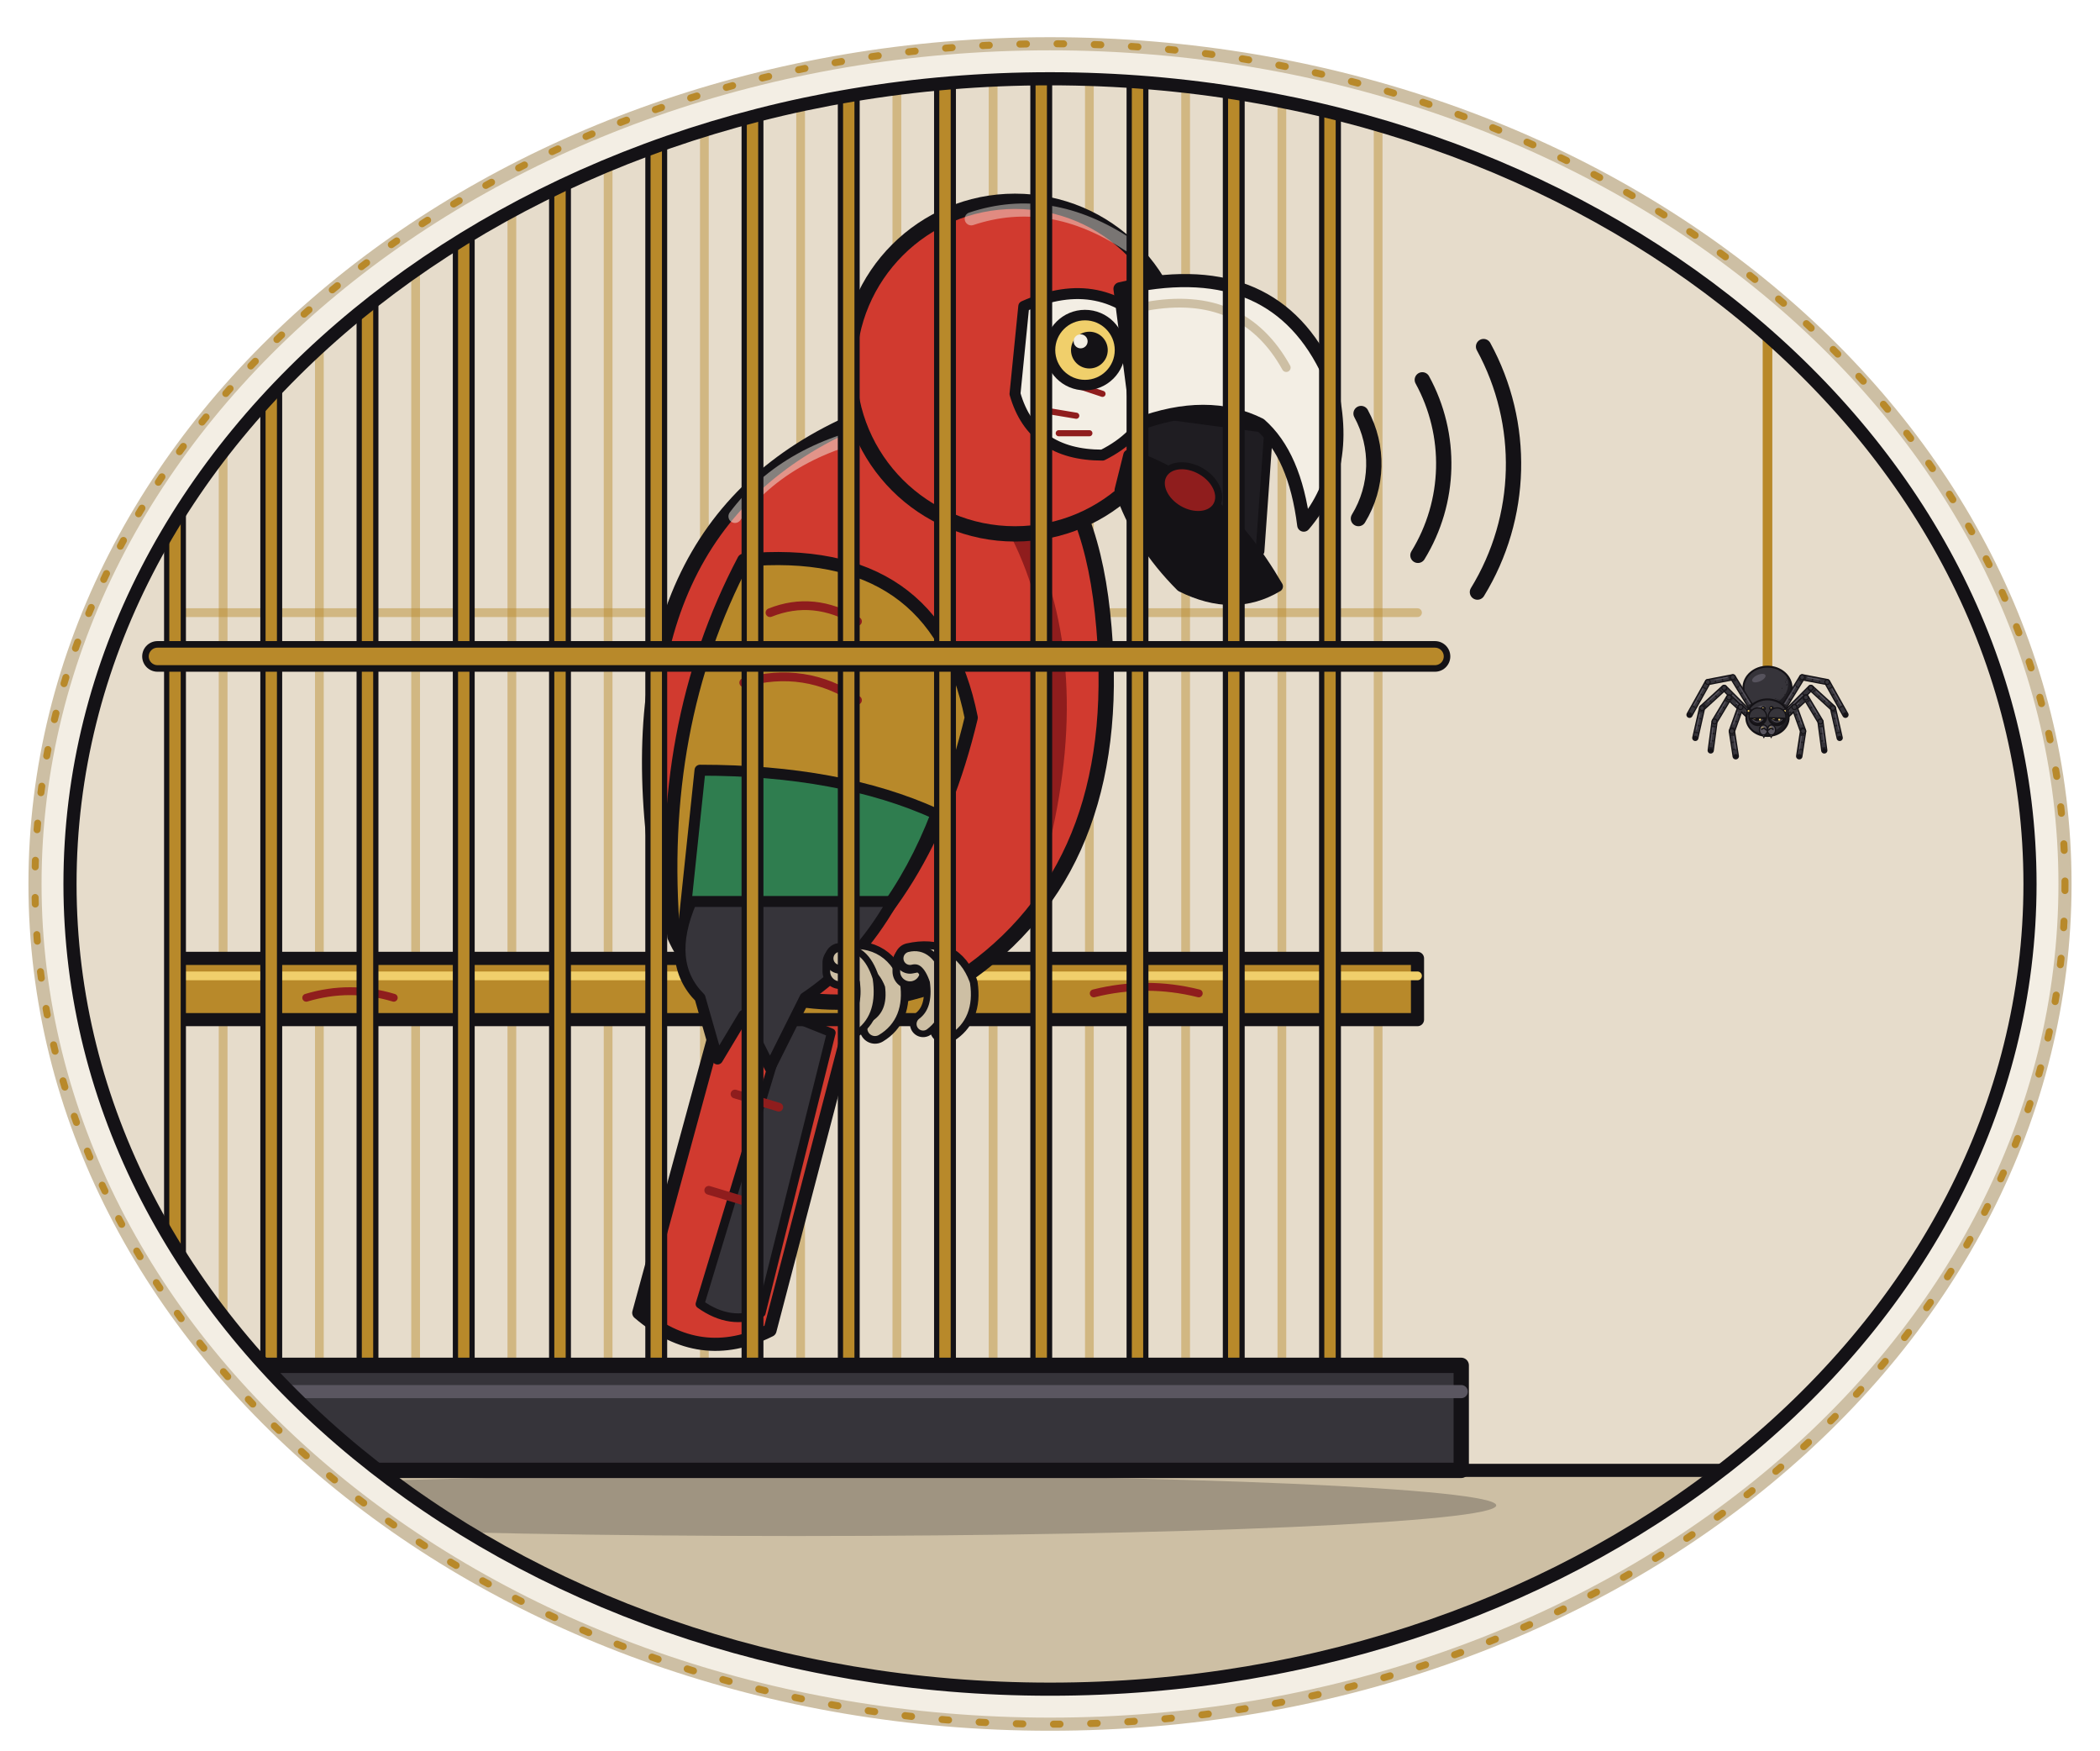
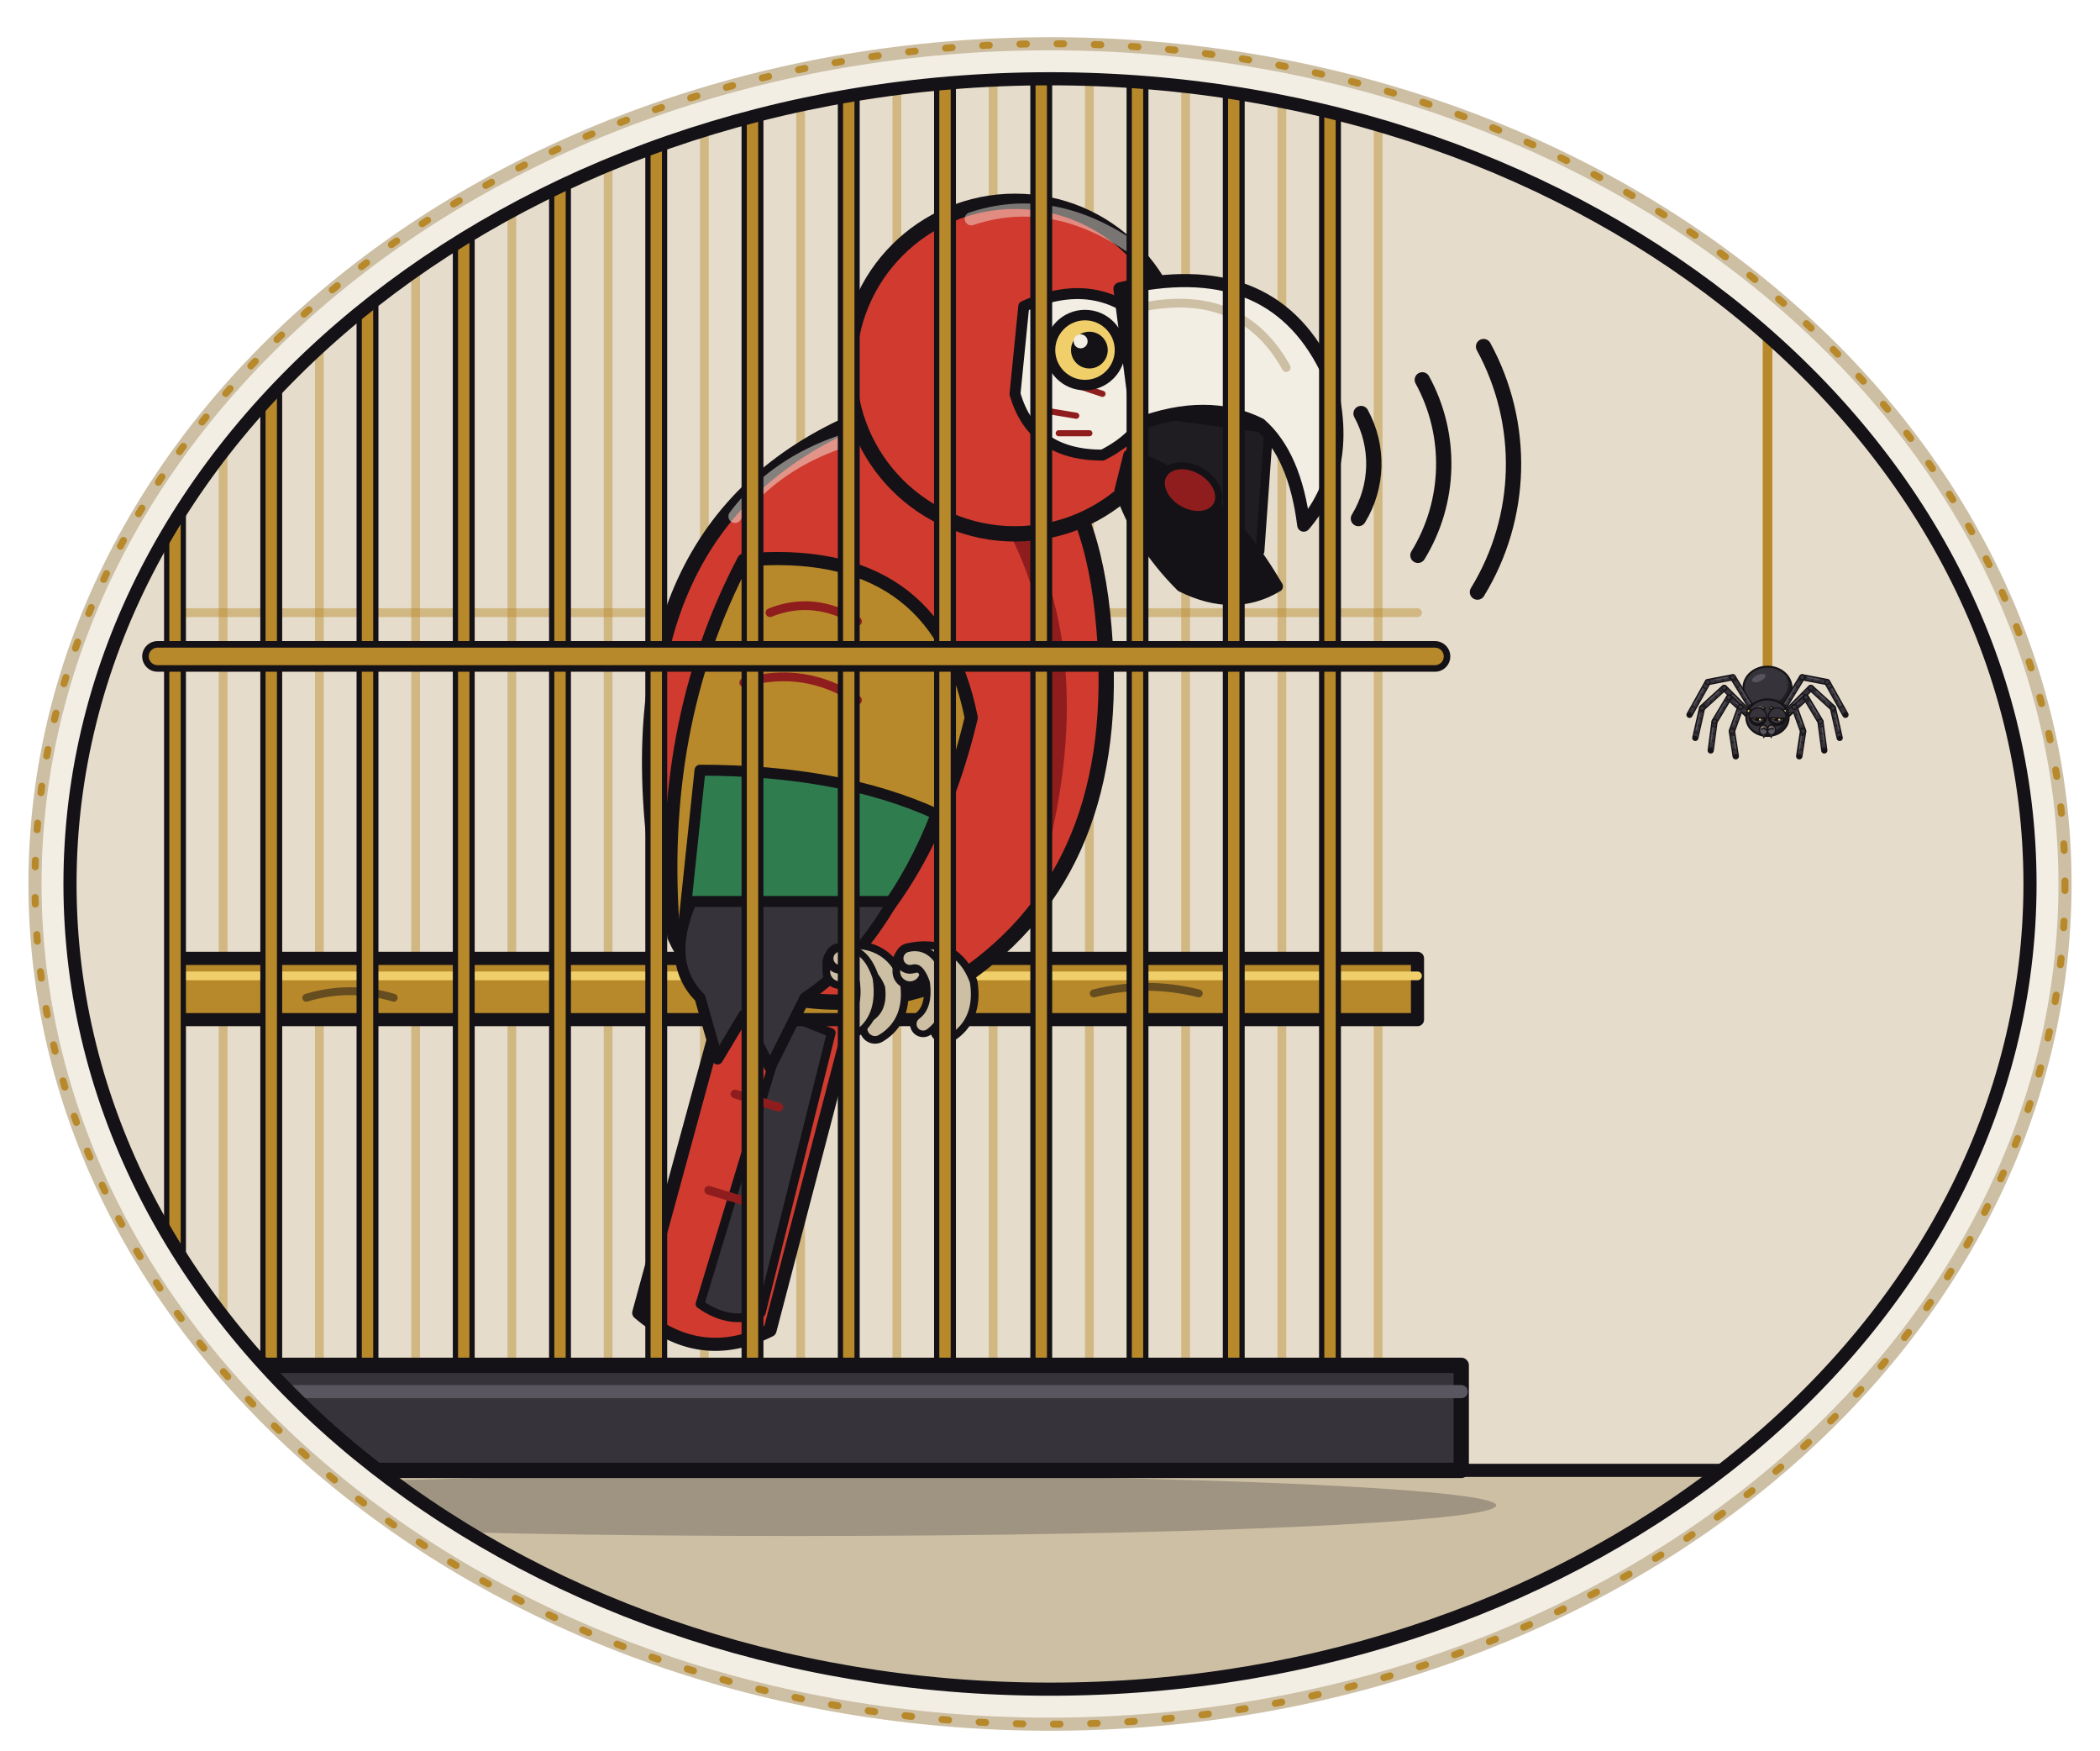
<svg xmlns="http://www.w3.org/2000/svg" viewBox="0 0 480 400" role="img" aria-labelledby="creature-parrot-title">
  <clipPath id="cr-parrot-ov0">
    <ellipse cx="240" cy="202" rx="224" ry="184" fill="#000" />
  </clipPath>
  <ellipse cx="240" cy="202" rx="232" ry="192" fill="#f3eee4" stroke="#cdbfa4" stroke-width="3" />
  <ellipse cx="240" cy="202" rx="224" ry="184" fill="#e6dccb" stroke="#cdbfa4" stroke-width="2.5" />
  <g clip-path="url(#cr-parrot-ov0)">
    <path d="M0 336 H480 V400 H0 Z" fill="#cdbfa4" />
    <path d="M0 336 L480 336" stroke="#141216" stroke-width="3" stroke-linecap="round" />
    <ellipse cx="182" cy="344" rx="160" ry="7" fill="#141216" opacity="0.25" />
    <path d="M51 -10 V312M73 -10 V312M95 -10 V312M117 -10 V312M139 -10 V312M161 -10 V312M183 -10 V312M205 -10 V312M227 -10 V312M249 -10 V312M271 -10 V312M293 -10 V312M315 -10 V312" fill="none" stroke="#b8892a" stroke-width="2" stroke-linecap="round" stroke-linejoin="round" opacity="0.45" />
    <path d="M40 140 H324" fill="none" stroke="#b8892a" stroke-width="2" stroke-linecap="round" stroke-linejoin="round" opacity="0.45" />
    <path d="M170 212 L146 300 Q160 312 176 304 L198 220 Z" fill="#d13a2f" stroke="#141216" stroke-width="3" stroke-linecap="round" stroke-linejoin="round" />
    <path d="M180 232 L160 298 Q167 303 174 300 L190 236 Z" fill="#36343a" stroke="#141216" stroke-width="2" stroke-linecap="round" stroke-linejoin="round" />
    <path d="M168 250 l10 3 M162 272 l10 3" fill="none" stroke="#8f1d1d" stroke-width="2" stroke-linecap="round" stroke-linejoin="round" />
    <path d="M40 219 H324 V233 H40 Z" fill="#b8892a" stroke="#141216" stroke-width="3" stroke-linecap="round" stroke-linejoin="round" />
    <path d="M40 223 H324" fill="none" stroke="#f0cf6b" stroke-width="2" stroke-linecap="round" stroke-linejoin="round" />
-     <path d="M70 228 q10 -3 20 0 M250 227 q12 -3 24 0" fill="none" stroke="#8f1d1d" stroke-width="1.8" stroke-linecap="round" stroke-linejoin="round" />
+     <path d="M70 228 q10 -3 20 0 M250 227 q12 -3 24 0" fill="none" stroke="#141216" stroke-width="1.8" stroke-linecap="round" stroke-linejoin="round" opacity="0.5" />
    <path d="M150 196 Q140 120 196 96 Q246 84 252 140 Q258 196 222 222 Q190 236 164 222 Z" fill="#d13a2f" stroke="#141216" stroke-width="3.5" stroke-linecap="round" stroke-linejoin="round" />
    <path d="M232 120 Q248 150 238 192" fill="none" stroke="#8f1d1d" stroke-width="4" stroke-linecap="round" stroke-linejoin="round" />
    <path d="M168 118 Q180 102 204 98" fill="none" stroke="#f3eee4" stroke-width="3" stroke-linecap="round" stroke-linejoin="round" opacity="0.5" />
    <path d="M170 128 Q214 124 222 164 Q212 206 184 226 Q162 232 154 214 Q150 166 170 128 Z" fill="#b8892a" stroke="#141216" stroke-width="3" stroke-linecap="round" stroke-linejoin="round" />
    <path d="M160 176 Q192 176 214 186 Q204 212 184 226 Q164 230 156 214 Z" fill="#2f7d4f" stroke="#141216" stroke-width="2.5" stroke-linecap="round" stroke-linejoin="round" />
    <path d="M158 206 Q184 206 204 206 Q196 220 184 228 L176 244 L170 232 L164 242 L160 228 Q152 220 158 206 Z" fill="#36343a" stroke="#141216" stroke-width="2.5" stroke-linecap="round" stroke-linejoin="round" />
    <path d="M176 140 q10 -4 20 2 M170 156 q14 -4 26 4" fill="none" stroke="#8f1d1d" stroke-width="2" stroke-linecap="round" stroke-linejoin="round" />
    <circle cx="232" cy="84" r="38" fill="#d13a2f" stroke="#141216" stroke-width="3.5" />
    <path d="M222 50 Q240 44 258 56" fill="none" stroke="#f3eee4" stroke-width="3" stroke-linecap="round" stroke-linejoin="round" opacity="0.45" />
    <path d="M234 70 Q252 62 264 76 Q268 96 252 104 Q236 104 232 90 Z" fill="#f3eee4" stroke="#141216" stroke-width="2.5" stroke-linecap="round" stroke-linejoin="round" />
    <path d="M240 94 l6 1 M242 99 l7 0 M246 88 l6 2" fill="none" stroke="#8f1d1d" stroke-width="1.4" stroke-linecap="round" stroke-linejoin="round" />
    <circle cx="248" cy="80" r="8" fill="#f0cf6b" stroke="#141216" stroke-width="2.4" />
    <circle cx="249" cy="80" r="4.2" fill="#141216" />
    <circle cx="247" cy="78" r="1.6" fill="#f3eee4" />
    <path d="M260 94 L290 98 L288 126 L258 110 Z" fill="#1f1d22" stroke="#141216" stroke-width="2" stroke-linecap="round" stroke-linejoin="round" />
    <path d="M258 104 Q278 110 292 134 Q282 140 270 134 Q260 124 256 112 Z" fill="#141216" stroke="#141216" stroke-width="2.5" stroke-linecap="round" stroke-linejoin="round" />
    <ellipse cx="272" cy="112" rx="7" ry="5" fill="#8f1d1d" stroke="#141216" stroke-width="1.6" transform="rotate(30 272 112)" />
    <path d="M256 66 Q290 58 303 84 Q310 106 298 120 Q296 104 288 97 Q276 91 260 97 Z" fill="#f3eee4" stroke="#141216" stroke-width="3" stroke-linecap="round" stroke-linejoin="round" />
    <path d="M262 70 Q284 66 294 84" fill="none" stroke="#cdbfa4" stroke-width="2" stroke-linecap="round" stroke-linejoin="round" />
    <path d="M192 222 L192 220" fill="none" stroke="#141216" stroke-width="8" stroke-linecap="round" stroke-linejoin="round" />
    <path d="M192 222 L192 220" fill="none" stroke="#cdbfa4" stroke-width="4.5" stroke-linecap="round" stroke-linejoin="round" />
    <path d="M192 219 Q201 217 204 225 Q205 232 200 235" fill="none" stroke="#141216" stroke-width="7" stroke-linecap="round" stroke-linejoin="round" />
    <path d="M192 219 Q201 217 204 225 Q205 232 200 235" fill="none" stroke="#cdbfa4" stroke-width="3.5" stroke-linecap="round" stroke-linejoin="round" />
    <path d="M192 219 Q196 218 198 224 Q199 231 195 234" fill="none" stroke="#141216" stroke-width="6" stroke-linecap="round" stroke-linejoin="round" />
    <path d="M192 219 Q196 218 198 224 Q199 231 195 234" fill="none" stroke="#cdbfa4" stroke-width="3" stroke-linecap="round" stroke-linejoin="round" />
    <path d="M208 222 L208 220" fill="none" stroke="#141216" stroke-width="8" stroke-linecap="round" stroke-linejoin="round" />
    <path d="M208 222 L208 220" fill="none" stroke="#cdbfa4" stroke-width="4.5" stroke-linecap="round" stroke-linejoin="round" />
    <path d="M208 219 Q217 217 220 225 Q221 232 216 235" fill="none" stroke="#141216" stroke-width="7" stroke-linecap="round" stroke-linejoin="round" />
    <path d="M208 219 Q217 217 220 225 Q221 232 216 235" fill="none" stroke="#cdbfa4" stroke-width="3.5" stroke-linecap="round" stroke-linejoin="round" />
    <path d="M208 219 Q212 218 214 224 Q215 231 211 234" fill="none" stroke="#141216" stroke-width="6" stroke-linecap="round" stroke-linejoin="round" />
    <path d="M208 219 Q212 218 214 224 Q215 231 211 234" fill="none" stroke="#cdbfa4" stroke-width="3" stroke-linecap="round" stroke-linejoin="round" />
    <path d="M40 -10 V312M62 -10 V312M84 -10 V312M106 -10 V312M128 -10 V312M150 -10 V312M172 -10 V312M194 -10 V312M216 -10 V312M238 -10 V312M260 -10 V312M282 -10 V312M304 -10 V312" fill="none" stroke="#141216" stroke-width="5" stroke-linecap="round" stroke-linejoin="round" />
    <path d="M40 -10 V312M62 -10 V312M84 -10 V312M106 -10 V312M128 -10 V312M150 -10 V312M172 -10 V312M194 -10 V312M216 -10 V312M238 -10 V312M260 -10 V312M282 -10 V312M304 -10 V312" fill="none" stroke="#b8892a" stroke-width="2.6" stroke-linecap="round" stroke-linejoin="round" />
    <path d="M36 150 H328" fill="none" stroke="#141216" stroke-width="7" stroke-linecap="round" stroke-linejoin="round" />
    <path d="M36 150 H328" fill="none" stroke="#b8892a" stroke-width="4" stroke-linecap="round" stroke-linejoin="round" />
    <path d="M30 312 H334 V336 H30 Z" fill="#36343a" stroke="#141216" stroke-width="3.5" stroke-linecap="round" stroke-linejoin="round" />
    <path d="M30 318 H334" fill="none" stroke="#5a5660" stroke-width="3" stroke-linecap="round" stroke-linejoin="round" />
    <path d="M311.1 94.5 A24 24 0 0 1 310.5 118.5" fill="none" stroke="#141216" stroke-width="3.5" stroke-linecap="round" stroke-linejoin="round" />
    <path d="M325.1 86.8 A40 40 0 0 1 324.1 126.9" fill="none" stroke="#141216" stroke-width="3.5" stroke-linecap="round" stroke-linejoin="round" />
    <path d="M339.1 79.2 A56 56 0 0 1 337.7 135.3" fill="none" stroke="#141216" stroke-width="3.5" stroke-linecap="round" stroke-linejoin="round" />
    <path d="M404 0 V154.3" fill="none" stroke="#b8892a" stroke-width="2.2" stroke-linecap="round" stroke-linejoin="round" />
  </g>
  <ellipse cx="240" cy="202" rx="224" ry="184" fill="none" stroke="#141216" stroke-width="3" />
  <ellipse cx="240" cy="202" rx="232" ry="192" fill="none" stroke="#b8892a" stroke-width="1.6" stroke-dasharray="1.5 7" stroke-linecap="round" />
  <g transform="translate(404 164) rotate(0) scale(0.11 0.11)">
    <g transform="rotate(0 0 -62)">
      <clipPath id="cr-parrot-c1">
        <ellipse cx="0" cy="-62" rx="50" ry="44" fill="#000" />
      </clipPath>
      <ellipse cx="0" cy="-62" rx="50" ry="44" fill="#1f1d22" />
      <g clip-path="url(#cr-parrot-c1)">
        <ellipse cx="-8" cy="-69.9" rx="51" ry="44.9" fill="#36343a" />
        <path d="M23.9 -36.9h0M36 -48.1h0M24.5 -97.9h0M5 -29.3h0M-25.9 -30.8h0M30.2 -61h0M40 -67.5h0M40.6 -69.2h0M37.2 -73.8h0M19.5 -35.4h0M-27.3 -31.3h0M-28.1 -30.4h0M-18.5 -33.8h0M17.1 -39.4h0M40.7 -81.2h0M20.8 -37.3h0M38.8 -78.1h0" stroke="#1f1d22" stroke-width="1.9" stroke-linecap="round" />
        <ellipse cx="-18" cy="-82.2" rx="15" ry="7" fill="#5a5660" transform="rotate(-24 -18 -82.2)" opacity="0.9" />
      </g>
      <ellipse cx="0" cy="-62" rx="50" ry="44" fill="none" stroke="#141216" stroke-width="4" />
    </g>
    <g>
      <path d="M28 -12 L72 -84 L124 -74 L162 -6" fill="none" stroke="#141216" stroke-width="13" stroke-linecap="round" stroke-linejoin="round" />
      <path d="M28 -12 L72 -84 L124 -74 L162 -6" fill="none" stroke="#36343a" stroke-width="8" stroke-linecap="round" stroke-linejoin="round" />
      <path d="M28 -12 L72 -84 L124 -74 L162 -6" fill="none" stroke="#1f1d22" stroke-width="8" stroke-dasharray="3 12" stroke-linejoin="round" />
      <path d="M36.2 -28.8 L58.2 -64.8M83.8 -83.5 L109.8 -78.5M133.9 -59.9 L152.9 -25.9" stroke="#5a5660" stroke-width="2.1" stroke-linecap="round" fill="none" />
      <circle cx="72" cy="-84" r="5" fill="#36343a" stroke="#141216" stroke-width="2.2" />
      <circle cx="124" cy="-74" r="5" fill="#36343a" stroke="#141216" stroke-width="2.2" />
      <circle cx="162" cy="-6" r="4.4" fill="#141216" />
    </g>
    <g>
      <path d="M-28 -12 L-72 -84 L-124 -74 L-162 -6" fill="none" stroke="#141216" stroke-width="13" stroke-linecap="round" stroke-linejoin="round" />
      <path d="M-28 -12 L-72 -84 L-124 -74 L-162 -6" fill="none" stroke="#36343a" stroke-width="8" stroke-linecap="round" stroke-linejoin="round" />
      <path d="M-28 -12 L-72 -84 L-124 -74 L-162 -6" fill="none" stroke="#1f1d22" stroke-width="8" stroke-dasharray="3 12" stroke-linejoin="round" />
      <path d="M-36.2 -28.8 L-58.2 -64.8M-83.8 -83.5 L-109.8 -78.5M-133.9 -59.9 L-152.9 -25.9" stroke="#5a5660" stroke-width="2.1" stroke-linecap="round" fill="none" />
      <circle cx="-72" cy="-84" r="5" fill="#36343a" stroke="#141216" stroke-width="2.2" />
      <circle cx="-124" cy="-74" r="5" fill="#36343a" stroke="#141216" stroke-width="2.2" />
      <circle cx="-162" cy="-6" r="4.4" fill="#141216" />
    </g>
    <g>
      <path d="M32 -4 L90 -62 L136 -20 L150 42" fill="none" stroke="#141216" stroke-width="13" stroke-linecap="round" stroke-linejoin="round" />
      <path d="M32 -4 L90 -62 L136 -20 L150 42" fill="none" stroke="#36343a" stroke-width="8" stroke-linecap="round" stroke-linejoin="round" />
      <path d="M32 -4 L90 -62 L136 -20 L150 42" fill="none" stroke="#1f1d22" stroke-width="8" stroke-dasharray="3 12" stroke-linejoin="round" />
      <path d="M43.5 -18 L72.5 -47M101.3 -54.1 L124.3 -33.1M140.8 -6.7 L147.8 24.3" stroke="#5a5660" stroke-width="2.1" stroke-linecap="round" fill="none" />
      <circle cx="90" cy="-62" r="5" fill="#36343a" stroke="#141216" stroke-width="2.2" />
      <circle cx="136" cy="-20" r="5" fill="#36343a" stroke="#141216" stroke-width="2.2" />
      <circle cx="150" cy="42" r="4.4" fill="#141216" />
    </g>
    <g>
      <path d="M-32 -4 L-90 -62 L-136 -20 L-150 42" fill="none" stroke="#141216" stroke-width="13" stroke-linecap="round" stroke-linejoin="round" />
      <path d="M-32 -4 L-90 -62 L-136 -20 L-150 42" fill="none" stroke="#36343a" stroke-width="8" stroke-linecap="round" stroke-linejoin="round" />
      <path d="M-32 -4 L-90 -62 L-136 -20 L-150 42" fill="none" stroke="#1f1d22" stroke-width="8" stroke-dasharray="3 12" stroke-linejoin="round" />
      <path d="M-43.5 -18 L-72.5 -47M-101.3 -54.1 L-124.3 -33.1M-140.8 -6.7 L-147.8 24.3" stroke="#5a5660" stroke-width="2.1" stroke-linecap="round" fill="none" />
      <circle cx="-90" cy="-62" r="5" fill="#36343a" stroke="#141216" stroke-width="2.2" />
      <circle cx="-136" cy="-20" r="5" fill="#36343a" stroke="#141216" stroke-width="2.2" />
      <circle cx="-150" cy="42" r="4.4" fill="#141216" />
    </g>
    <g>
      <path d="M30 4 L80 -42 L110 8 L118 68" fill="none" stroke="#141216" stroke-width="13" stroke-linecap="round" stroke-linejoin="round" />
      <path d="M30 4 L80 -42 L110 8 L118 68" fill="none" stroke="#36343a" stroke-width="8" stroke-linecap="round" stroke-linejoin="round" />
      <path d="M30 4 L80 -42 L110 8 L118 68" fill="none" stroke="#1f1d22" stroke-width="8" stroke-dasharray="3 12" stroke-linejoin="round" />
      <path d="M39.8 -7.4 L64.8 -30.4M88.1 -31.9 L103.1 -6.9M113.5 21 L117.5 51" stroke="#5a5660" stroke-width="2.1" stroke-linecap="round" fill="none" />
      <circle cx="80" cy="-42" r="5" fill="#36343a" stroke="#141216" stroke-width="2.2" />
      <circle cx="110" cy="8" r="5" fill="#36343a" stroke="#141216" stroke-width="2.2" />
      <circle cx="118" cy="68" r="4.4" fill="#141216" />
    </g>
    <g>
      <path d="M-30 4 L-80 -42 L-110 8 L-118 68" fill="none" stroke="#141216" stroke-width="13" stroke-linecap="round" stroke-linejoin="round" />
      <path d="M-30 4 L-80 -42 L-110 8 L-118 68" fill="none" stroke="#36343a" stroke-width="8" stroke-linecap="round" stroke-linejoin="round" />
      <path d="M-30 4 L-80 -42 L-110 8 L-118 68" fill="none" stroke="#1f1d22" stroke-width="8" stroke-dasharray="3 12" stroke-linejoin="round" />
      <path d="M-39.8 -7.4 L-64.8 -30.4M-88.1 -31.9 L-103.1 -6.9M-113.5 21 L-117.5 51" stroke="#5a5660" stroke-width="2.1" stroke-linecap="round" fill="none" />
      <circle cx="-80" cy="-42" r="5" fill="#36343a" stroke="#141216" stroke-width="2.2" />
      <circle cx="-110" cy="8" r="5" fill="#36343a" stroke="#141216" stroke-width="2.2" />
      <circle cx="-118" cy="68" r="4.4" fill="#141216" />
    </g>
    <g>
      <path d="M24 10 L56 -22 L74 28 L66 80" fill="none" stroke="#141216" stroke-width="13.4" stroke-linecap="round" stroke-linejoin="round" />
      <path d="M24 10 L56 -22 L74 28 L66 80" fill="none" stroke="#36343a" stroke-width="8.4" stroke-linecap="round" stroke-linejoin="round" />
      <path d="M24 10 L56 -22 L74 28 L66 80" fill="none" stroke="#1f1d22" stroke-width="8.4" stroke-dasharray="3 12" stroke-linejoin="round" />
      <path d="M29.7 1.7 L45.7 -14.3M61.7 -11.6 L70.7 13.4M70.4 39.2 L66.4 65.2" stroke="#5a5660" stroke-width="2.2" stroke-linecap="round" fill="none" />
      <circle cx="56" cy="-22" r="5.2" fill="#36343a" stroke="#141216" stroke-width="2.2" />
      <circle cx="74" cy="28" r="5.2" fill="#36343a" stroke="#141216" stroke-width="2.2" />
      <circle cx="66" cy="80" r="4.5" fill="#141216" />
    </g>
    <g>
      <path d="M-24 10 L-56 -22 L-74 28 L-66 80" fill="none" stroke="#141216" stroke-width="13.4" stroke-linecap="round" stroke-linejoin="round" />
      <path d="M-24 10 L-56 -22 L-74 28 L-66 80" fill="none" stroke="#36343a" stroke-width="8.4" stroke-linecap="round" stroke-linejoin="round" />
      <path d="M-24 10 L-56 -22 L-74 28 L-66 80" fill="none" stroke="#1f1d22" stroke-width="8.4" stroke-dasharray="3 12" stroke-linejoin="round" />
      <path d="M-29.7 1.7 L-45.7 -14.3M-61.7 -11.6 L-70.7 13.4M-70.4 39.2 L-66.4 65.2" stroke="#5a5660" stroke-width="2.2" stroke-linecap="round" fill="none" />
      <circle cx="-56" cy="-22" r="5.2" fill="#36343a" stroke="#141216" stroke-width="2.2" />
      <circle cx="-74" cy="28" r="5.2" fill="#36343a" stroke="#141216" stroke-width="2.2" />
      <circle cx="-66" cy="80" r="4.5" fill="#141216" />
    </g>
    <g transform="rotate(0 0 0)">
      <clipPath id="cr-parrot-c2">
        <ellipse cx="0" cy="0" rx="44" ry="38" fill="#000" />
      </clipPath>
      <ellipse cx="0" cy="0" rx="44" ry="38" fill="#1f1d22" />
      <g clip-path="url(#cr-parrot-c2)">
        <ellipse cx="-7" cy="-6.8" rx="44.9" ry="38.8" fill="#36343a" />
        <path d="M32 7.8h0M2.7 25.7h0M-21.4 29h0M-6.7 29.6h0M28.8 14.4h0M35.4 -15.9h0M8.3 23.8h0M32.3 3.1h0M32.7 9.9h0M31.8 7.7h0M31.7 -24.5h0M31.7 -20.3h0" stroke="#1f1d22" stroke-width="1.8" stroke-linecap="round" />
        <ellipse cx="-15.8" cy="-17.5" rx="13.2" ry="6.1" fill="#5a5660" transform="rotate(-24 -15.8 -17.5)" opacity="0.9" />
      </g>
      <ellipse cx="0" cy="0" rx="44" ry="38" fill="none" stroke="#141216" stroke-width="4" />
    </g>
    <path d="M-10.6 33.2 l3 8.5 l2.6 -7.6 Z" fill="#f3eee4" stroke="#141216" stroke-width="2" stroke-linecap="round" stroke-linejoin="round" />
    <path d="M10.6 33.2 l-3 8.5 l-2.5 -7.6 Z" fill="#f3eee4" stroke="#141216" stroke-width="2" stroke-linecap="round" stroke-linejoin="round" />
    <ellipse cx="-8.3" cy="25.5" rx="8.5" ry="10.5" fill="#5a5660" stroke="#141216" stroke-width="2.6" />
    <ellipse cx="8.3" cy="25.5" rx="8.5" ry="10.5" fill="#5a5660" stroke="#141216" stroke-width="2.6" />
    <ellipse cx="-10.2" cy="21.3" rx="3" ry="2.7" fill="#f0cf6b" opacity="0.55" />
    <ellipse cx="6.5" cy="21.3" rx="3" ry="2.7" fill="#f0cf6b" opacity="0.55" />
    <circle cx="-8.4" cy="-19.3" r="5" fill="#141216" />
    <circle cx="-8.4" cy="-19.3" r="3.4" fill="#1f1d22" />
    <circle cx="-9.4" cy="-20.4" r="1.2" fill="#f0cf6b" />
    <circle cx="8.4" cy="-19.3" r="5" fill="#141216" />
    <circle cx="8.4" cy="-19.3" r="3.4" fill="#1f1d22" />
    <circle cx="7.4" cy="-20.4" r="1.2" fill="#f0cf6b" />
    <circle cx="-37.8" cy="-12.5" r="6.7" fill="#141216" />
    <circle cx="-37.8" cy="-12.5" r="5.1" fill="#1f1d22" />
    <circle cx="-39.4" cy="-14.1" r="1.8" fill="#f0cf6b" />
    <circle cx="37.9" cy="-12.5" r="6.7" fill="#141216" />
    <circle cx="37.9" cy="-12.5" r="5.1" fill="#1f1d22" />
    <circle cx="36.3" cy="-14.1" r="1.8" fill="#f0cf6b" />
    <circle cx="-20" cy="-2" r="19.6" fill="#141216" />
    <clipPath id="cr-parrot-e3">
      <circle cx="-20" cy="-2" r="17" fill="#000" />
    </clipPath>
    <g clip-path="url(#cr-parrot-e3)">
      <circle cx="-20" cy="-2" r="17" fill="#141216" />
      <circle cx="-22.4" cy="-2" r="13.6" fill="#1f1d22" />
      <circle cx="-23.4" cy="-2" r="8.5" fill="#141216" />
      <path d="M-30.5 4.1 Q-20 13.6 -9.5 4.1" fill="none" stroke="#5a5660" stroke-width="1.7" stroke-linecap="round" stroke-linejoin="round" opacity="0.9" />
      <circle cx="-27.1" cy="-1.7" r="4.4" fill="#f0cf6b" />
      <circle cx="-15.6" cy="3.8" r="2.2" fill="#f0cf6b" />
      <path d="M-1.3 -22.4 L-1.3 0 L-38.7 1.4 L-38.7 -22.4 Z" fill="#36343a" />
      <path d="M-1.3 0 L-38.7 1.4" fill="none" stroke="#141216" stroke-width="2.72" stroke-linecap="round" stroke-linejoin="round" />
    </g>
    <circle cx="20" cy="-2" r="19.6" fill="#141216" />
    <clipPath id="cr-parrot-e4">
      <circle cx="20" cy="-2" r="17" fill="#000" />
    </clipPath>
    <g clip-path="url(#cr-parrot-e4)">
      <circle cx="20" cy="-2" r="17" fill="#141216" />
      <circle cx="17.6" cy="-2" r="13.6" fill="#1f1d22" />
      <circle cx="16.6" cy="-2" r="8.5" fill="#141216" />
      <path d="M9.5 4.1 Q20 13.6 30.5 4.1" fill="none" stroke="#5a5660" stroke-width="1.7" stroke-linecap="round" stroke-linejoin="round" opacity="0.9" />
      <circle cx="12.9" cy="-1.7" r="4.4" fill="#f0cf6b" />
      <circle cx="24.4" cy="3.8" r="2.2" fill="#f0cf6b" />
      <path d="M1.3 -22.4 L1.3 0 L38.7 1.4 L38.7 -22.4 Z" fill="#36343a" />
      <path d="M1.3 0 L38.7 1.4" fill="none" stroke="#141216" stroke-width="2.72" stroke-linecap="round" stroke-linejoin="round" />
    </g>
    <path d="M-11.9 24.1 q3.9 -4.2 7.8 0 t7.8 0 t7.8 0" fill="none" stroke="#141216" stroke-width="2.89" stroke-linecap="round" stroke-linejoin="round" />
  </g>
</svg>
